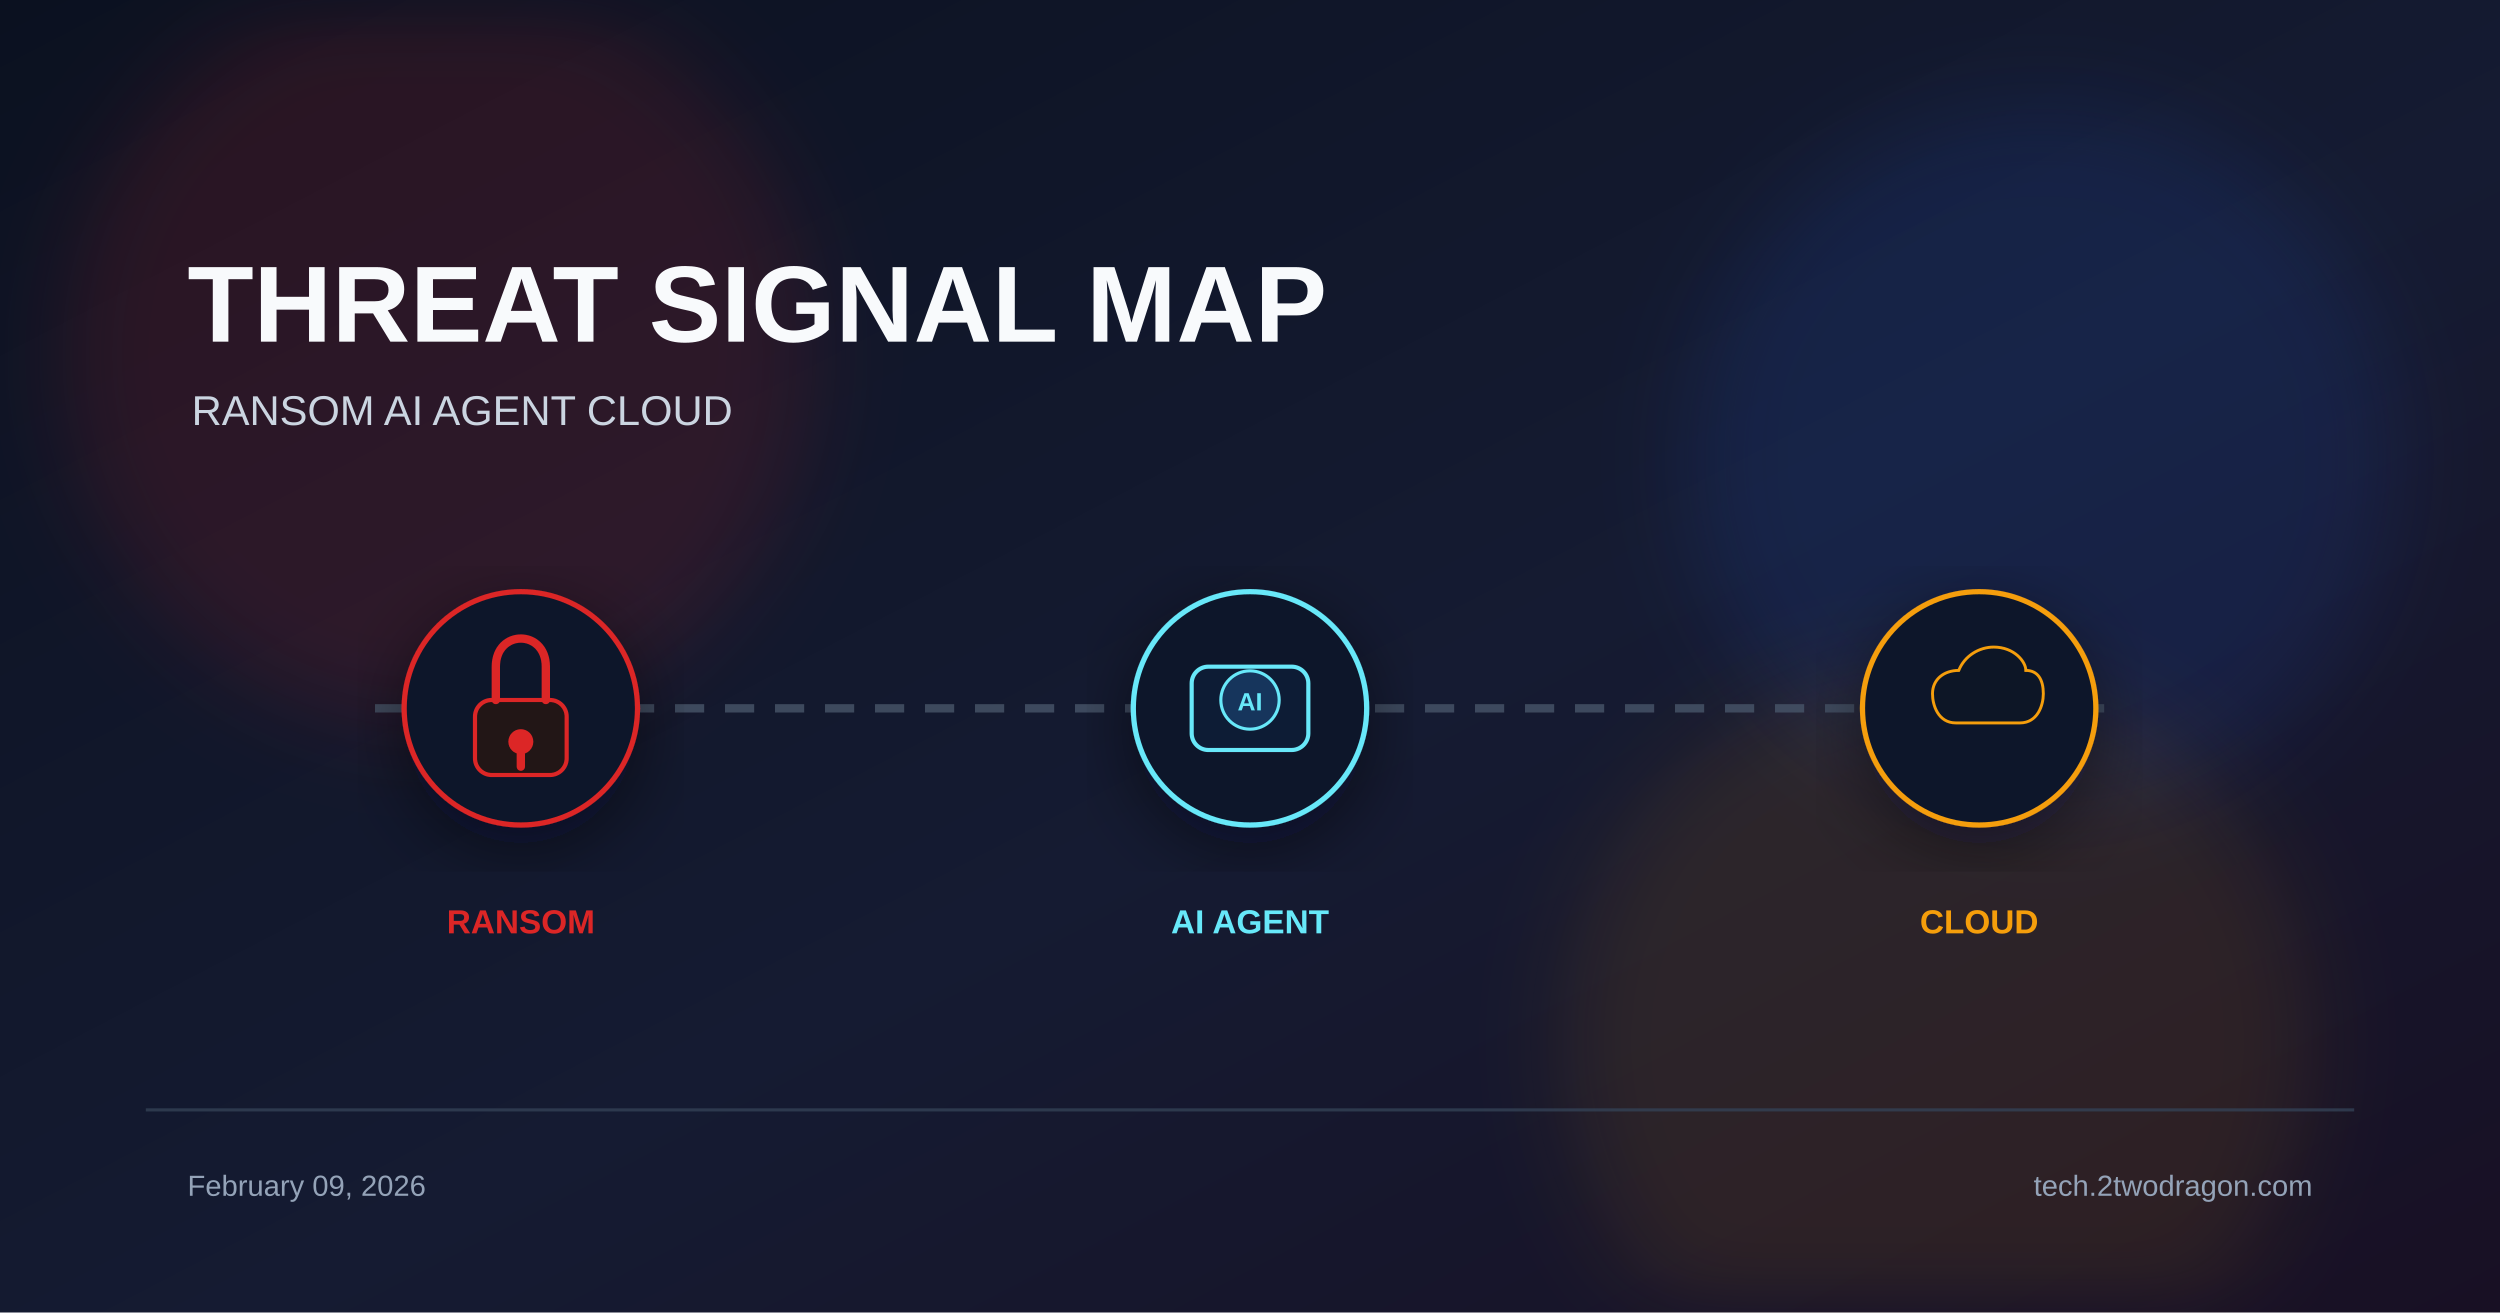
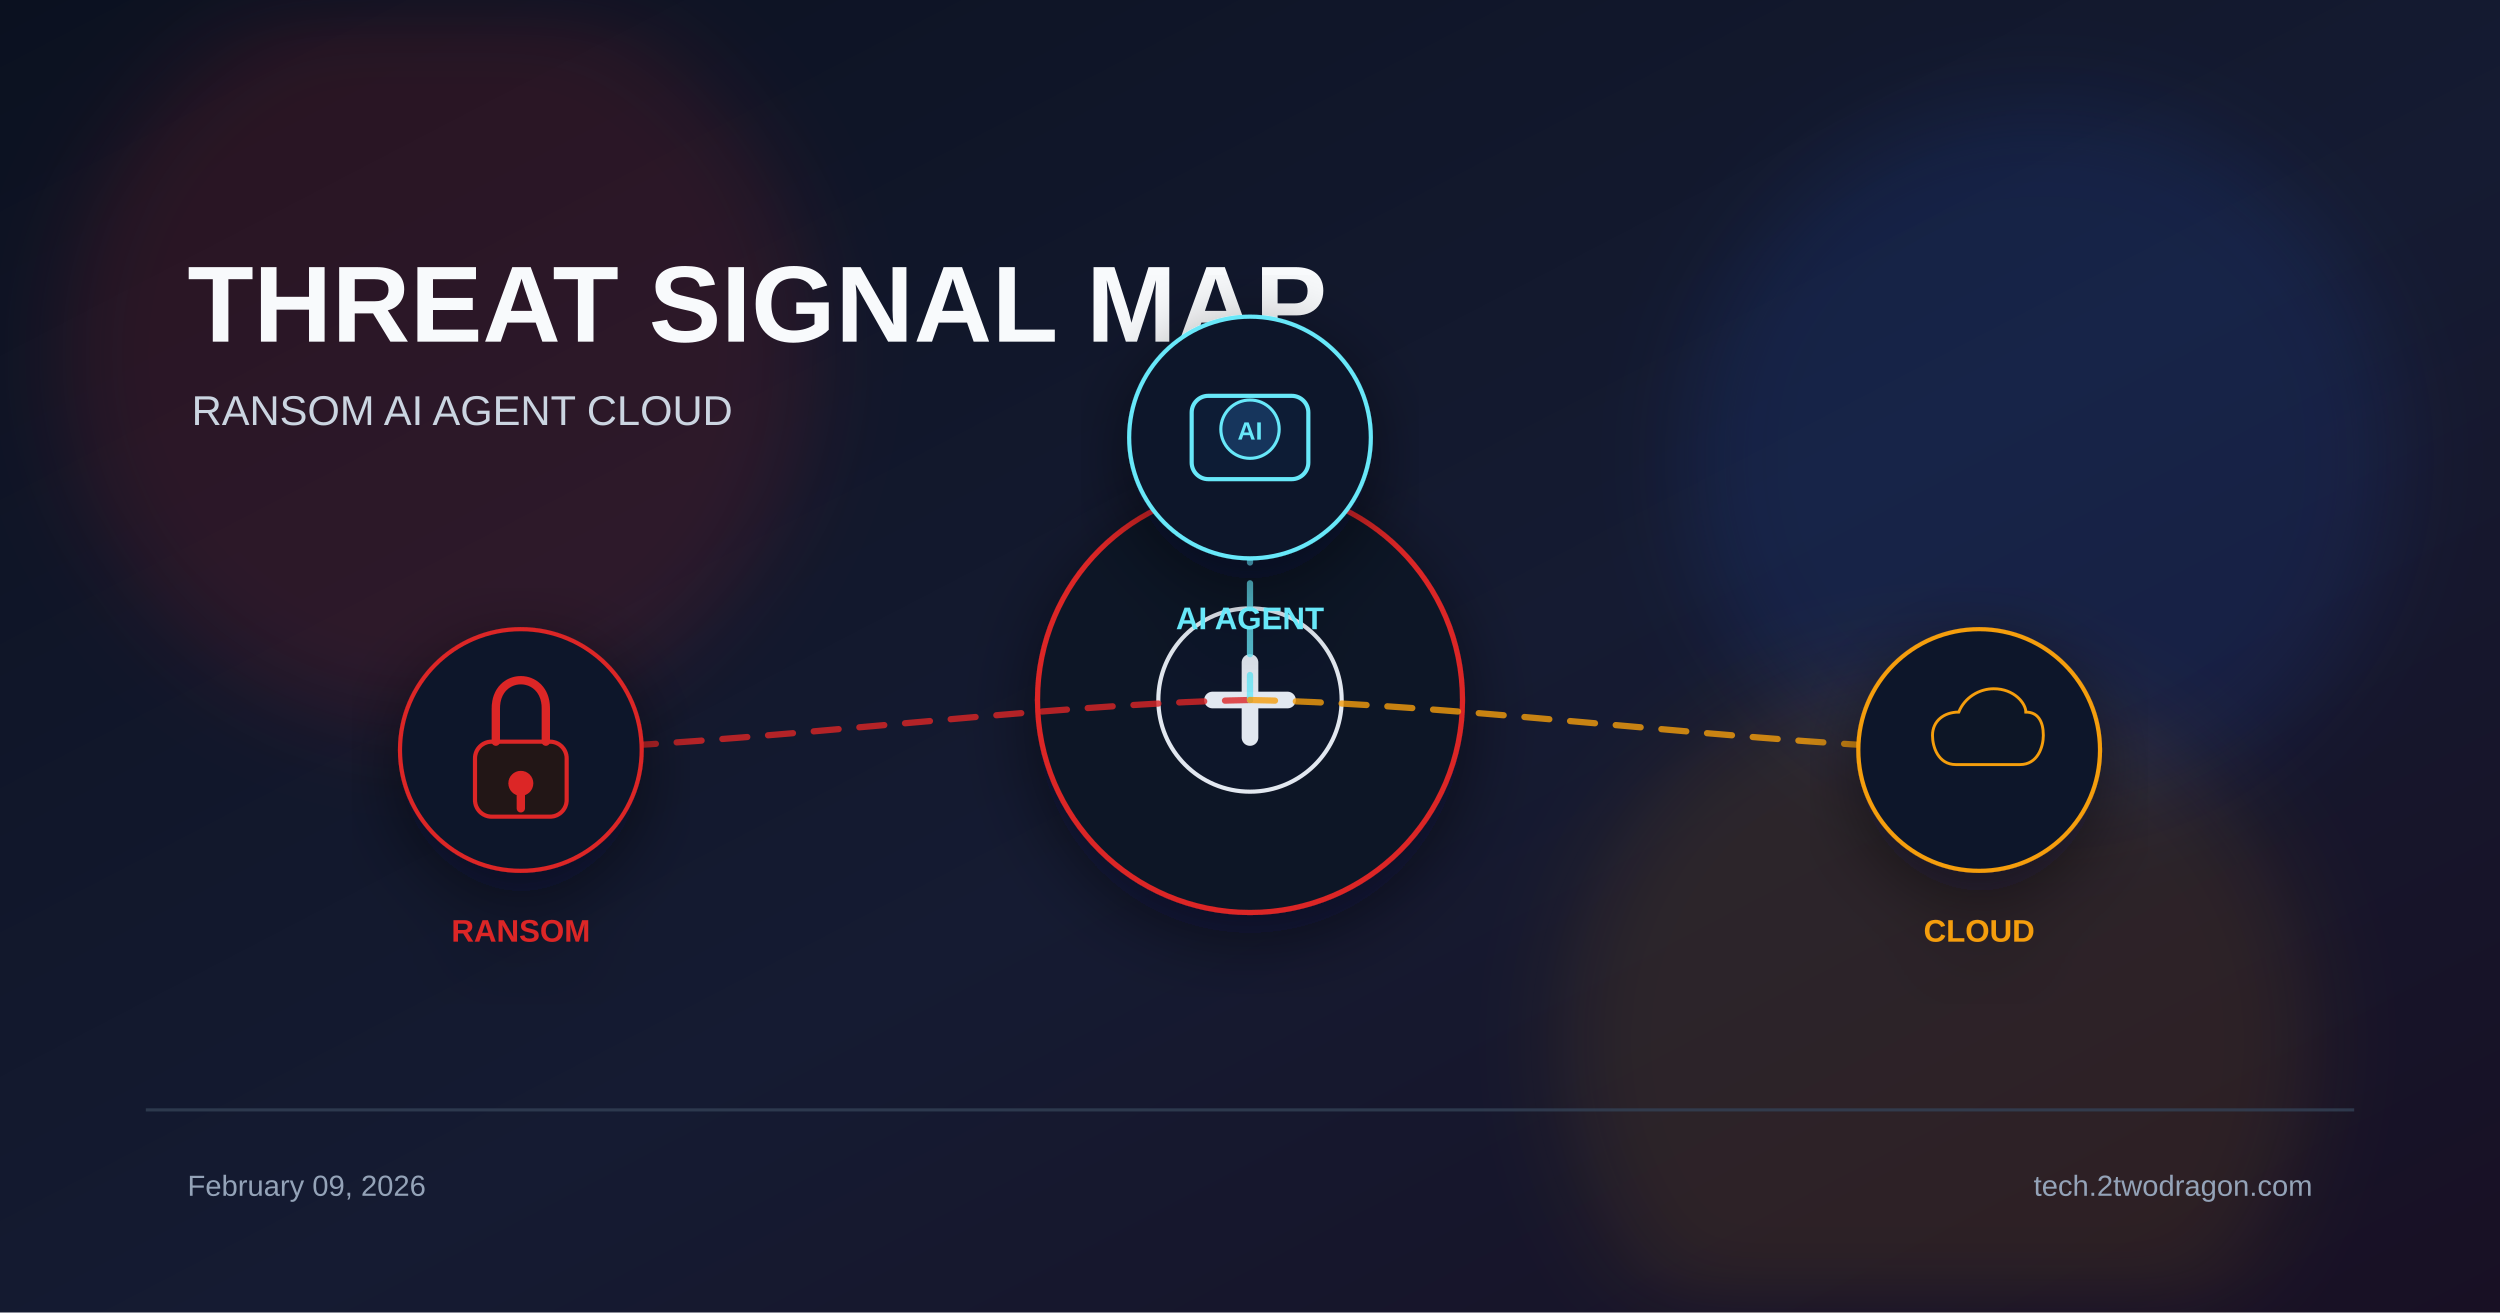
<svg xmlns="http://www.w3.org/2000/svg" viewBox="0 0 1200 630">
  <defs>
    <linearGradient id="bg" x1="0%" y1="0%" x2="100%" y2="100%">
      <stop offset="0%" stop-color="#0b1120" />
      <stop offset="55%" stop-color="#151b32" />
      <stop offset="100%" stop-color="#181024" />
    </linearGradient>
    <filter id="glow" x="-40%" y="-40%" width="180%" height="180%">
      <feGaussianBlur stdDeviation="22" />
    </filter>
    <filter id="shadow" x="-20%" y="-20%" width="140%" height="140%">
      <feDropShadow dx="0" dy="10" stdDeviation="18" flood-color="#020617" flood-opacity="0.5" />
    </filter>
  </defs>
  <rect width="1200" height="630" fill="url(#bg)" />
  <circle cx="210" cy="170" r="180" fill="#dc2626" opacity="0.14" filter="url(#glow)" />
  <circle cx="980" cy="220" r="170" fill="#2563eb" opacity="0.12" filter="url(#glow)" />
  <circle cx="930" cy="500" r="180" fill="#f59e0b" opacity="0.1" filter="url(#glow)" />
  <text x="90" y="164" font-family="Arial, sans-serif" font-size="52" font-weight="700" fill="#f8fafc">THREAT SIGNAL MAP</text>
  <text x="92" y="204" font-family="Arial, sans-serif" font-size="20" fill="#cbd5e1">RANSOM  AI AGENT  CLOUD</text>
-   <line x1="180" y1="340" x2="1020" y2="340" stroke="#475569" stroke-width="4" stroke-dasharray="14 10" opacity="0.8" />
-   <g transform="translate(250 340)" filter="url(#shadow)">
-     <circle r="56" fill="#0f172a" stroke="#dc2626" stroke-width="2.5" />
+   <g transform="translate(600 336)" filter="url(#shadow)">
+     <circle r="102" fill="#111827" stroke="#dc2626" stroke-width="2.5" />
+     <circle r="44" fill="#0f172a" stroke="#e2e8f0" stroke-width="2" />
+     <path d="M-18 0 h36" stroke="#e2e8f0" stroke-width="8" stroke-linecap="round" />
+     <path d="M0 -18 v36" stroke="#e2e8f0" stroke-width="8" stroke-linecap="round" />
+   </g>
+   <path d="M600 336 C495 338 355 358 250 360" fill="none" stroke="#dc2626" stroke-width="3" stroke-dasharray="12 10" stroke-linecap="round" opacity="0.8" />
+   <g transform="translate(250 360)" filter="url(#shadow)">
+     <circle r="58" fill="#0f172a" stroke="#dc2626" stroke-width="2" />
    <rect x="-22" y="-4" width="44" height="36" rx="8" fill="#221617" stroke="#dc2626" stroke-width="2" />
    <path d="M-12 -4 v-16 c0-18 24-18 24 0 v16" stroke="#dc2626" stroke-width="4" fill="none" stroke-linecap="round" />
    <circle cx="0" cy="16" r="6" fill="#dc2626" />
    <rect x="-2" y="20" width="4" height="10" rx="2" fill="#dc2626" />
+     <text x="0" y="92" font-family="Arial, sans-serif" font-size="15" font-weight="700" fill="#dc2626" text-anchor="middle">RANSOM</text>
  </g>
-   <text x="250" y="448" font-family="Arial, sans-serif" font-size="16" font-weight="700" fill="#dc2626" text-anchor="middle">RANSOM</text>
-   <g transform="translate(600 340)" filter="url(#shadow)">
-     <circle r="56" fill="#0f172a" stroke="#67e8f9" stroke-width="2.5" />
+   <path d="M600 336 C600 323 600 223 600 210" fill="none" stroke="#67e8f9" stroke-width="3" stroke-dasharray="12 10" stroke-linecap="round" opacity="0.8" />
+   <g transform="translate(600 210)" filter="url(#shadow)">
+     <circle r="58" fill="#0f172a" stroke="#67e8f9" stroke-width="2" />
    <rect x="-28" y="-20" width="56" height="40" rx="8" fill="#111c35" stroke="#67e8f9" stroke-width="2" />
    <circle cx="0" cy="-4" r="14" fill="#12345c" stroke="#67e8f9" stroke-width="1.5" />
    <text x="0" y="1" font-family="Arial" font-size="12" font-weight="700" fill="#67e8f9" text-anchor="middle">AI</text>
+     <text x="0" y="92" font-family="Arial, sans-serif" font-size="15" font-weight="700" fill="#67e8f9" text-anchor="middle">AI AGENT</text>
  </g>
-   <text x="600" y="448" font-family="Arial, sans-serif" font-size="16" font-weight="700" fill="#67e8f9" text-anchor="middle">AI AGENT</text>
-   <g transform="translate(950 340)" filter="url(#shadow)">
-     <circle r="56" fill="#0f172a" stroke="#f59e0b" stroke-width="2.5" />
+   <path d="M600 336 C705 338 845 358 950 360" fill="none" stroke="#f59e0b" stroke-width="3" stroke-dasharray="12 10" stroke-linecap="round" opacity="0.8" />
+   <g transform="translate(950 360)" filter="url(#shadow)">
+     <circle r="58" fill="#0f172a" stroke="#f59e0b" stroke-width="2" />
    <path d="M-16 10 C-28 10 -32 -2 -32 -10 C-32 -20 -24 -26 -14 -26 C-10 -36 0 -42 10 -42 C24 -42 32 -32 32 -26 C40 -26 44 -20 44 -10 C44 -2 40 10 28 10 Z" fill="#0b1628" stroke="#f59e0b" stroke-width="2" transform="scale(0.7)" />
+     <text x="0" y="92" font-family="Arial, sans-serif" font-size="15" font-weight="700" fill="#f59e0b" text-anchor="middle">CLOUD</text>
  </g>
-   <text x="950" y="448" font-family="Arial, sans-serif" font-size="16" font-weight="700" fill="#f59e0b" text-anchor="middle">CLOUD</text>
  <rect x="70" y="532" width="1060" height="1.5" fill="#334155" opacity="0.8" />
  <text x="90" y="574" font-family="Arial, sans-serif" font-size="14" fill="#94a3b8">February 09, 2026</text>
  <text x="1110" y="574" font-family="Arial, sans-serif" font-size="14" fill="#94a3b8" text-anchor="end">tech.2twodragon.com</text>
</svg>
